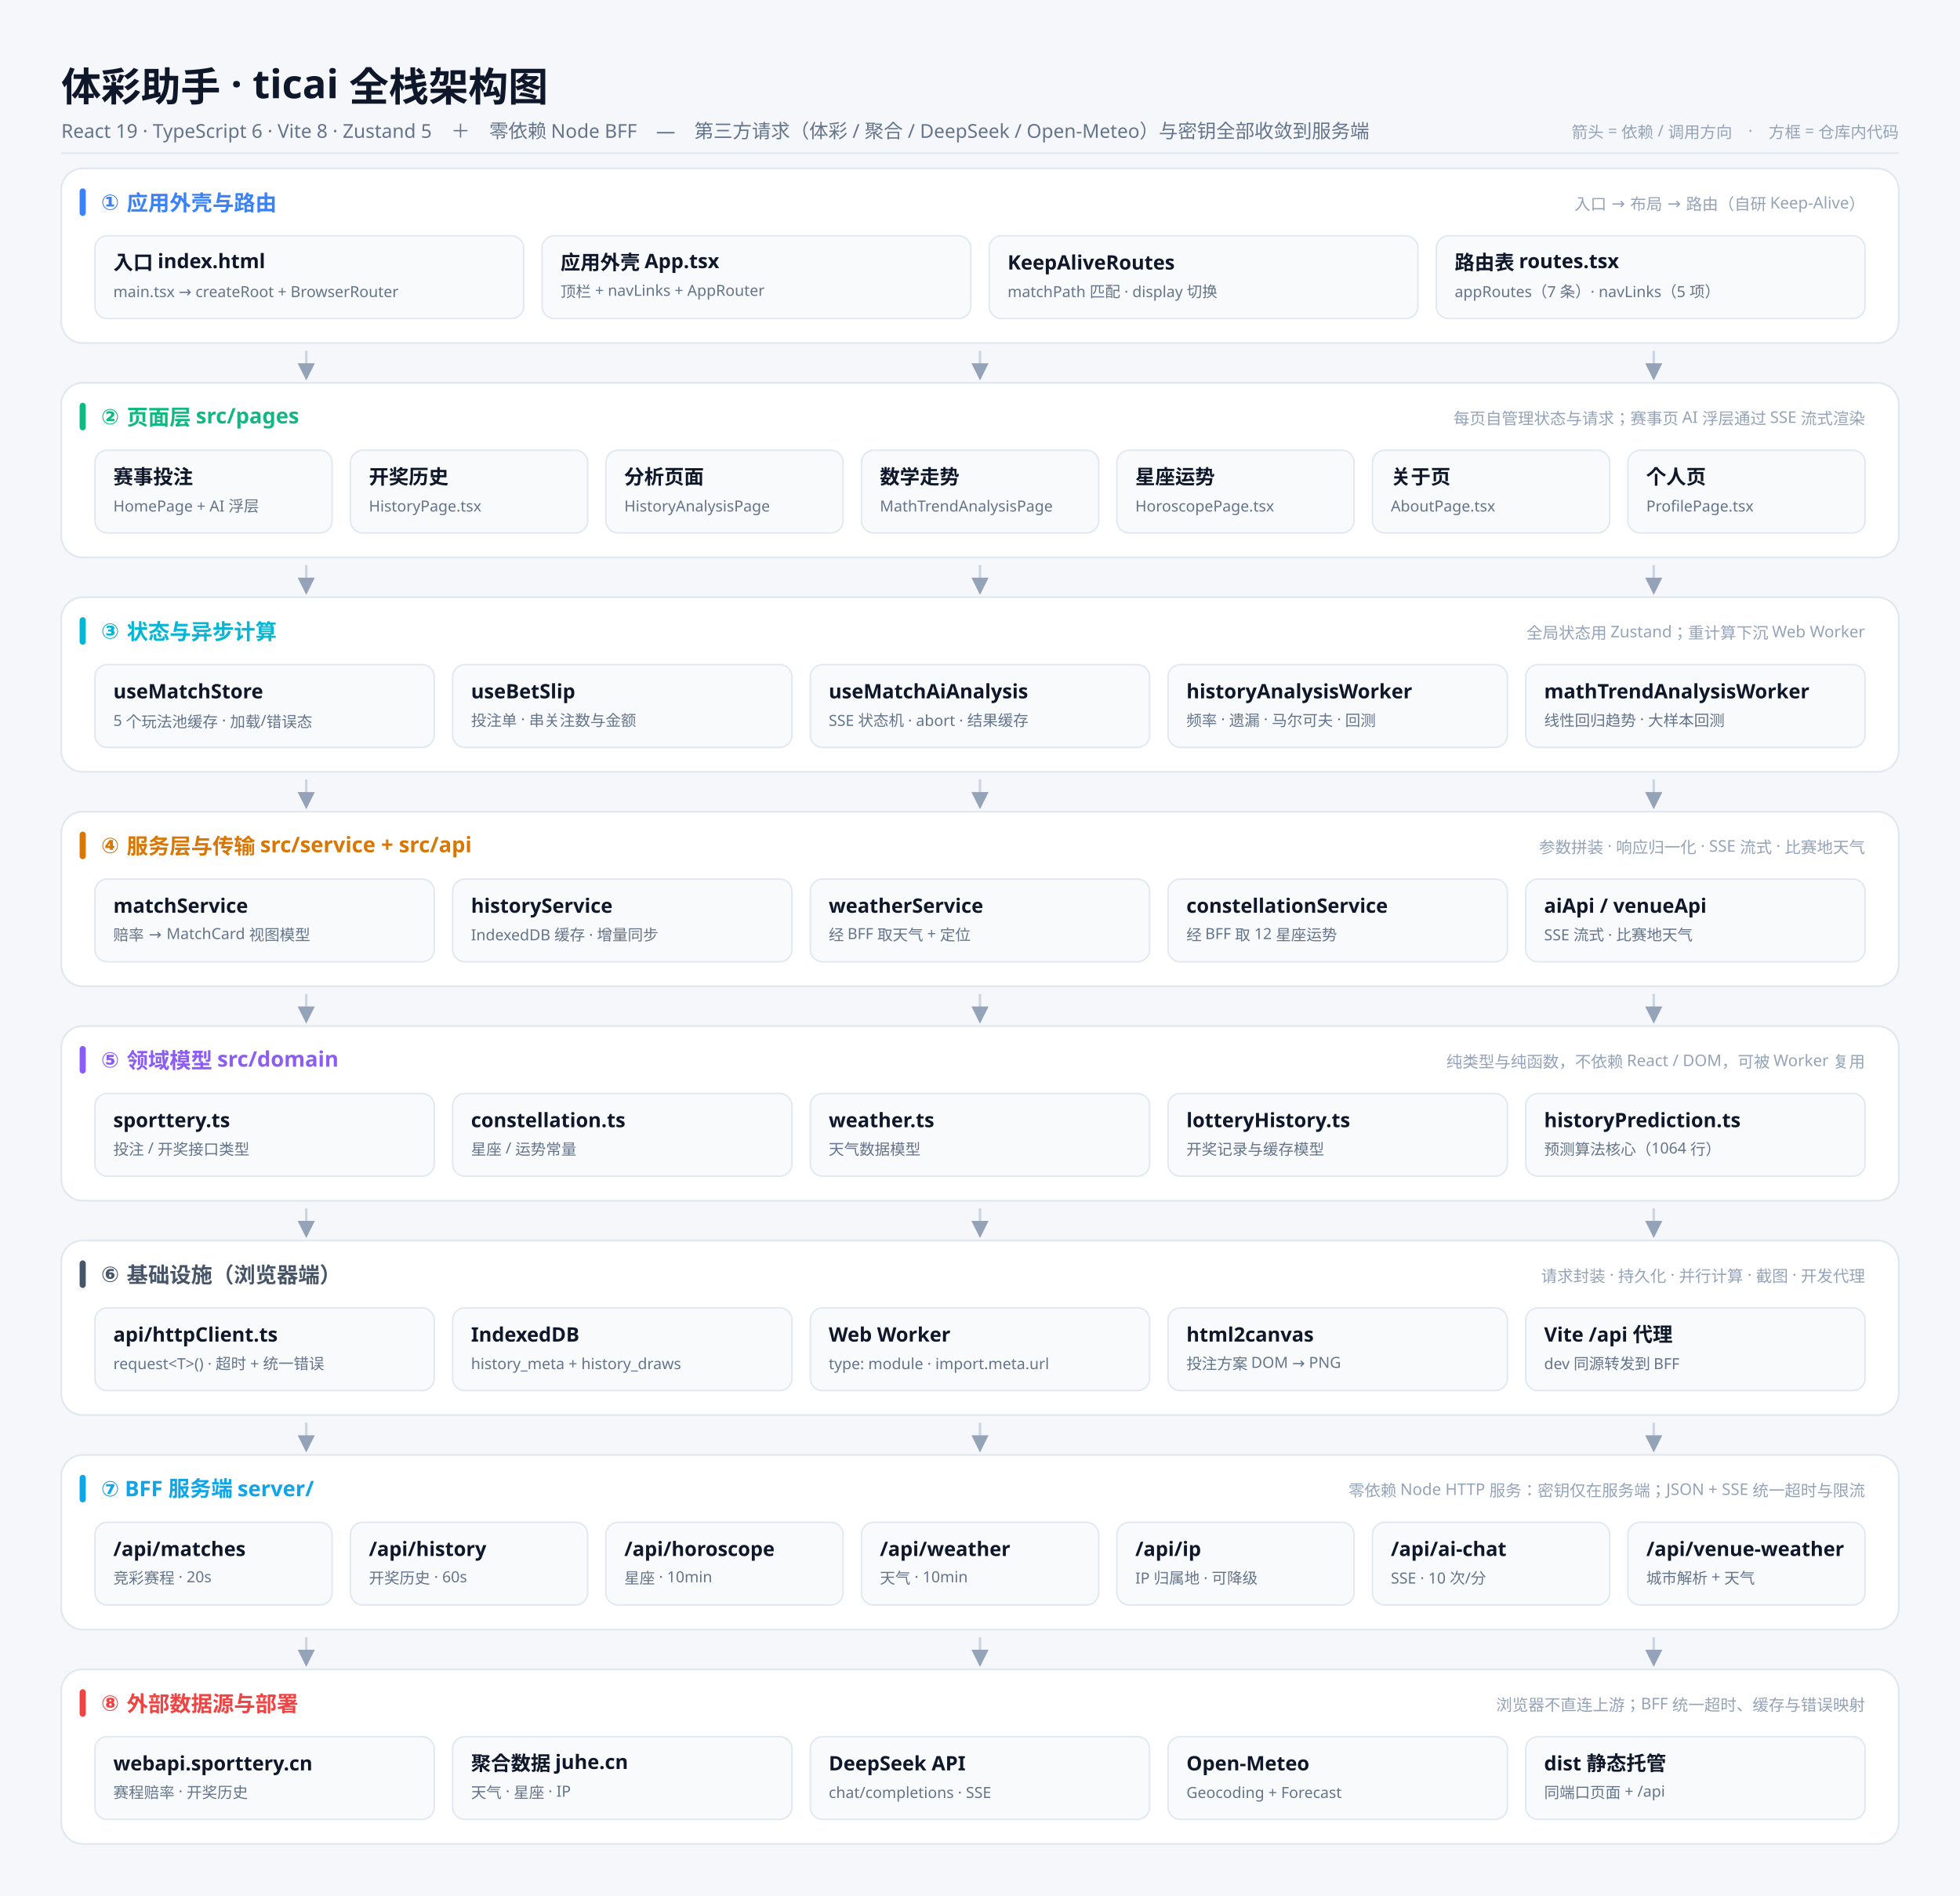
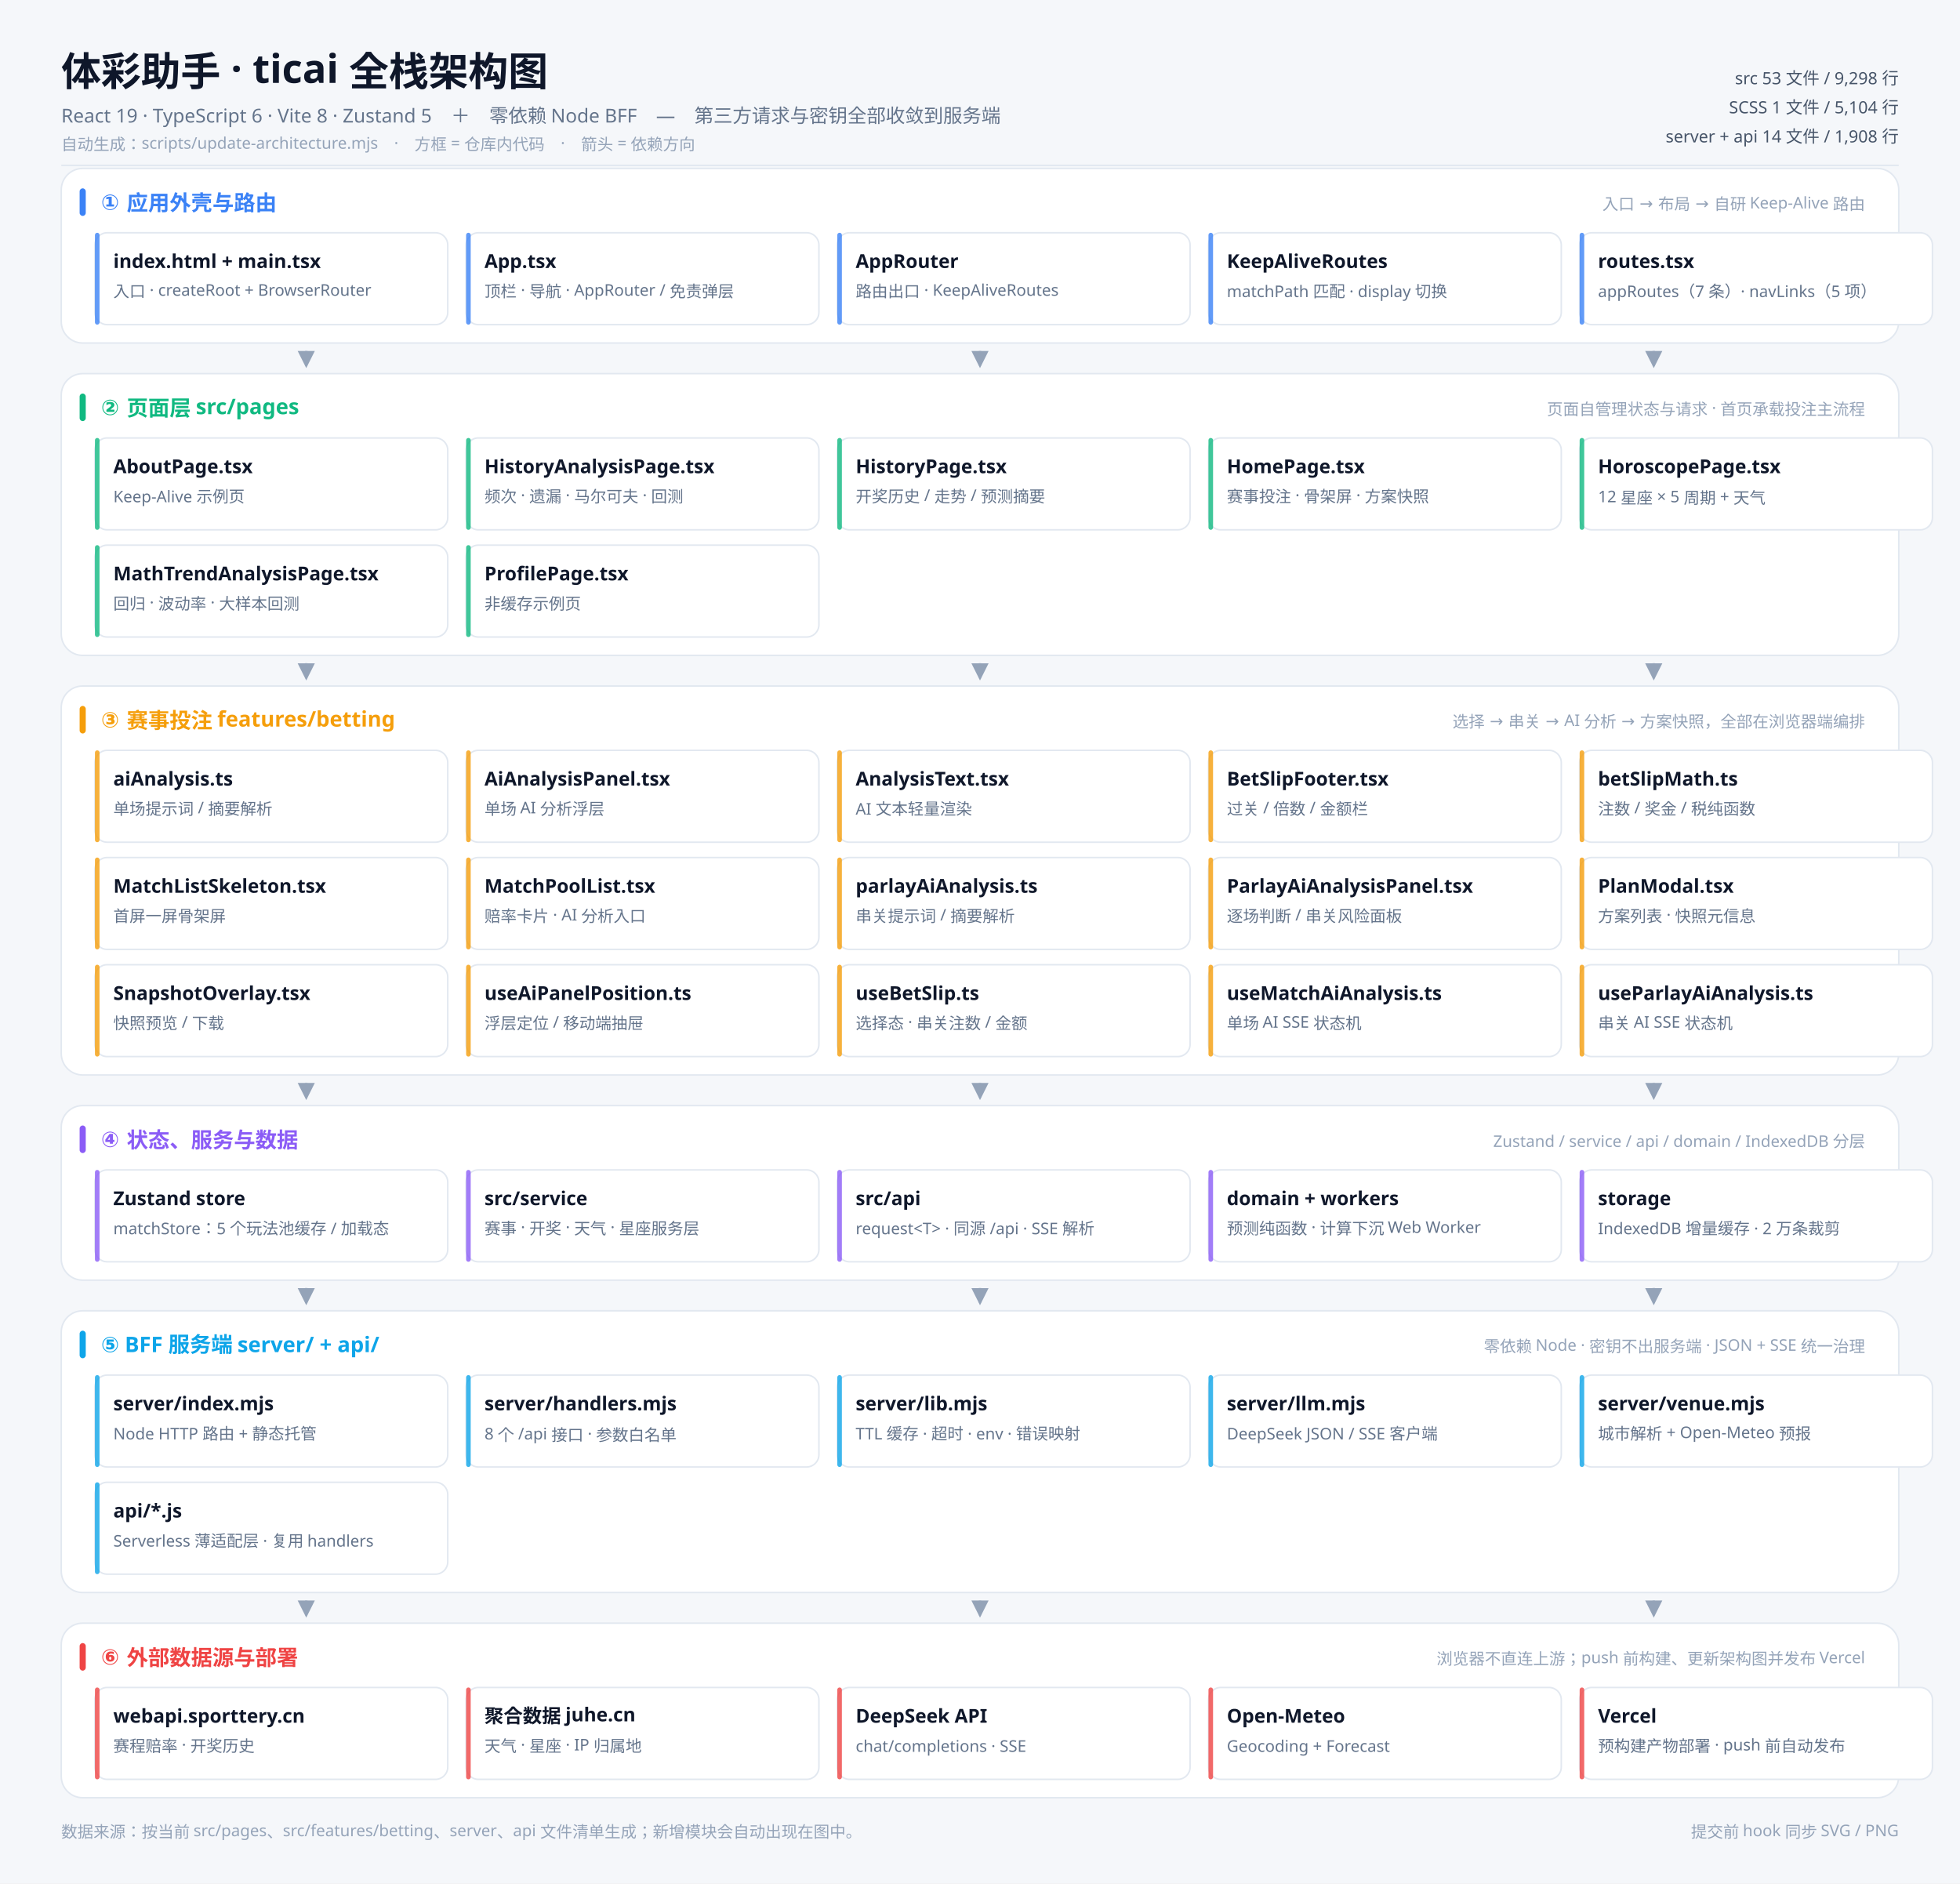
- <svg xmlns="http://www.w3.org/2000/svg" viewBox="0 0 1280 1238" width="1280" height="1238" font-family="'Microsoft YaHei','PingFang SC','Noto Sans SC','Segoe UI',sans-serif">
+ <svg xmlns="http://www.w3.org/2000/svg" viewBox="0 0 1280 1230" width="1280" height="1230" font-family="'Microsoft YaHei','PingFang SC','Noto Sans SC','Segoe UI',sans-serif">
  <defs>
    <marker id="ar" viewBox="0 0 8 8" refX="7" refY="4" markerWidth="7" markerHeight="7" orient="auto-start-reverse">
      <path d="M0 0 L8 4 L0 8 Z" fill="#94a3b8" />
    </marker>
-     <style>
-       .band { fill:#ffffff; stroke:#e2e8f0; stroke-width:1.2; }
-       .box  { fill:#f8fafc; stroke:#e2e8f0; stroke-width:1; }
-       .bt   { font-size:13px; font-weight:600; fill:#0f172a; }
-       .bs   { font-size:10px; fill:#64748b; }
-       .lbl  { font-size:14px; font-weight:700; }
-       .cap  { font-size:10.5px; fill:#94a3b8; }
-       .flow { stroke:#cbd5e1; stroke-width:1.6; }
-     </style>
  </defs>
-   <rect width="1280" height="1238" fill="#f5f7fa" />
-   <text x="40" y="66" font-size="26" font-weight="700" fill="#0f172a">体彩助手 · ticai 全栈架构图</text>
-   <text x="40" y="90" font-size="12.5" fill="#64748b">React 19 · TypeScript 6 · Vite 8 · Zustand 5　＋　零依赖 Node BFF　—　第三方请求（体彩 / 聚合 / DeepSeek / Open-Meteo）与密钥全部收敛到服务端</text>
-   <text x="1240" y="90" font-size="10.5" fill="#94a3b8" text-anchor="end">箭头 = 依赖 / 调用方向　·　方框 = 仓库内代码</text>
-   <line x1="40" y1="100" x2="1240" y2="100" stroke="#e2e8f0" stroke-width="1.2" />
-   <g>
-     <rect class="band" x="40" y="110" width="1200" height="114" rx="14" />
+   <rect width="1280" height="1230" fill="#f5f7fa" />
+   <text x="40" y="56" font-size="26" font-weight="700" fill="#0f172a">体彩助手 · ticai 全栈架构图</text>
+   <text x="40" y="80" font-size="12.5" fill="#64748b">React 19 · TypeScript 6 · Vite 8 · Zustand 5　＋　零依赖 Node BFF　—　第三方请求与密钥全部收敛到服务端</text>
+   <text x="1240" y="55" text-anchor="end" font-size="11" fill="#475569">src 53 文件 / 9,298 行</text>
+   <text x="1240" y="74" text-anchor="end" font-size="11" fill="#475569">SCSS 1 文件 / 5,104 行</text>
+   <text x="1240" y="93" text-anchor="end" font-size="11" fill="#475569">server + api 14 文件 / 1,908 行</text>
+   <text x="40" y="98" font-size="10.5" fill="#94a3b8">自动生成：scripts/update-architecture.mjs　·　方框 = 仓库内代码　·　箭头 = 依赖方向</text>
+   <line x1="40" y1="108" x2="1240" y2="108" stroke="#e2e8f0" />
+   <g>
+     <rect x="40" y="110" width="1200" height="114" rx="14" fill="#ffffff" stroke="#e2e8f0" />
    <rect x="52" y="123" width="4" height="18" rx="2" fill="#3b82f6" />
-     <text class="lbl" x="66" y="137" fill="#3b82f6">① 应用外壳与路由</text>
-     <text class="cap" x="1218" y="137" text-anchor="end">入口 → 布局 → 路由（自研 Keep-Alive）</text>
-     <rect class="box" x="62.0" y="154" width="280.0" height="54" rx="8" />
-     <text class="bt" x="74.0" y="176">入口 index.html</text>
-     <text class="bs" x="74.0" y="194">main.tsx → createRoot + BrowserRouter</text>
-     <rect class="box" x="354.0" y="154" width="280.0" height="54" rx="8" />
-     <text class="bt" x="366.0" y="176">应用外壳 App.tsx</text>
-     <text class="bs" x="366.0" y="194">顶栏 + navLinks + AppRouter</text>
-     <rect class="box" x="646.0" y="154" width="280.0" height="54" rx="8" />
-     <text class="bt" x="658.0" y="176">KeepAliveRoutes</text>
-     <text class="bs" x="658.0" y="194">matchPath 匹配 · display 切换</text>
-     <rect class="box" x="938.0" y="154" width="280.0" height="54" rx="8" />
-     <text class="bt" x="950.0" y="176">路由表 routes.tsx</text>
-     <text class="bs" x="950.0" y="194">appRoutes（7 条）· navLinks（5 项）</text>
-   </g>
-   <line class="flow" x1="200" y1="229" x2="200" y2="247" marker-end="url(#ar)" />
-   <line class="flow" x1="640" y1="229" x2="640" y2="247" marker-end="url(#ar)" />
-   <line class="flow" x1="1080" y1="229" x2="1080" y2="247" marker-end="url(#ar)" />
-   <g>
-     <rect class="band" x="40" y="250" width="1200" height="114" rx="14" />
-     <rect x="52" y="263" width="4" height="18" rx="2" fill="#10b981" />
-     <text class="lbl" x="66" y="277" fill="#10b981">② 页面层 src/pages</text>
-     <text class="cap" x="1218" y="277" text-anchor="end">每页自管理状态与请求；赛事页 AI 浮层通过 SSE 流式渲染</text>
-     <rect class="box" x="62.0" y="294" width="154.9" height="54" rx="8" />
-     <text class="bt" x="74.0" y="316">赛事投注</text>
-     <text class="bs" x="74.0" y="334">HomePage + AI 浮层</text>
-     <rect class="box" x="228.9" y="294" width="154.9" height="54" rx="8" />
-     <text class="bt" x="240.9" y="316">开奖历史</text>
-     <text class="bs" x="240.9" y="334">HistoryPage.tsx</text>
-     <rect class="box" x="395.7" y="294" width="154.9" height="54" rx="8" />
-     <text class="bt" x="407.7" y="316">分析页面</text>
-     <text class="bs" x="407.7" y="334">HistoryAnalysisPage</text>
-     <rect class="box" x="562.6" y="294" width="154.9" height="54" rx="8" />
-     <text class="bt" x="574.6" y="316">数学走势</text>
-     <text class="bs" x="574.6" y="334">MathTrendAnalysisPage</text>
-     <rect class="box" x="729.4" y="294" width="154.9" height="54" rx="8" />
-     <text class="bt" x="741.4" y="316">星座运势</text>
-     <text class="bs" x="741.4" y="334">HoroscopePage.tsx</text>
-     <rect class="box" x="896.3" y="294" width="154.9" height="54" rx="8" />
-     <text class="bt" x="908.3" y="316">关于页</text>
-     <text class="bs" x="908.3" y="334">AboutPage.tsx</text>
-     <rect class="box" x="1063.1" y="294" width="154.9" height="54" rx="8" />
-     <text class="bt" x="1075.1" y="316">个人页</text>
-     <text class="bs" x="1075.1" y="334">ProfilePage.tsx</text>
-   </g>
-   <line class="flow" x1="200" y1="369" x2="200" y2="387" marker-end="url(#ar)" />
-   <line class="flow" x1="640" y1="369" x2="640" y2="387" marker-end="url(#ar)" />
-   <line class="flow" x1="1080" y1="369" x2="1080" y2="387" marker-end="url(#ar)" />
-   <g>
-     <rect class="band" x="40" y="390" width="1200" height="114" rx="14" />
-     <rect x="52" y="403" width="4" height="18" rx="2" fill="#06b6d4" />
-     <text class="lbl" x="66" y="417" fill="#06b6d4">③ 状态与异步计算</text>
-     <text class="cap" x="1218" y="417" text-anchor="end">全局状态用 Zustand；重计算下沉 Web Worker</text>
-     <rect class="box" x="62.0" y="434" width="221.6" height="54" rx="8" />
-     <text class="bt" x="74.0" y="456">useMatchStore</text>
-     <text class="bs" x="74.0" y="474">5 个玩法池缓存 · 加载/错误态</text>
-     <rect class="box" x="295.6" y="434" width="221.6" height="54" rx="8" />
-     <text class="bt" x="307.6" y="456">useBetSlip</text>
-     <text class="bs" x="307.6" y="474">投注单 · 串关注数与金额</text>
-     <rect class="box" x="529.2" y="434" width="221.6" height="54" rx="8" />
-     <text class="bt" x="541.2" y="456">useMatchAiAnalysis</text>
-     <text class="bs" x="541.2" y="474">SSE 状态机 · abort · 结果缓存</text>
-     <rect class="box" x="762.8" y="434" width="221.6" height="54" rx="8" />
-     <text class="bt" x="774.8" y="456">historyAnalysisWorker</text>
-     <text class="bs" x="774.8" y="474">频率 · 遗漏 · 马尔可夫 · 回测</text>
-     <rect class="box" x="996.4" y="434" width="221.6" height="54" rx="8" />
-     <text class="bt" x="1008.4" y="456">mathTrendAnalysisWorker</text>
-     <text class="bs" x="1008.4" y="474">线性回归趋势 · 大样本回测</text>
-   </g>
-   <line class="flow" x1="200" y1="509" x2="200" y2="527" marker-end="url(#ar)" />
-   <line class="flow" x1="640" y1="509" x2="640" y2="527" marker-end="url(#ar)" />
-   <line class="flow" x1="1080" y1="509" x2="1080" y2="527" marker-end="url(#ar)" />
-   <g>
-     <rect class="band" x="40" y="530" width="1200" height="114" rx="14" />
-     <rect x="52" y="543" width="4" height="18" rx="2" fill="#d97706" />
-     <text class="lbl" x="66" y="557" fill="#d97706">④ 服务层与传输 src/service + src/api</text>
-     <text class="cap" x="1218" y="557" text-anchor="end">参数拼装 · 响应归一化 · SSE 流式 · 比赛地天气</text>
-     <rect class="box" x="62.0" y="574" width="221.6" height="54" rx="8" />
-     <text class="bt" x="74.0" y="596">matchService</text>
-     <text class="bs" x="74.0" y="614">赔率 → MatchCard 视图模型</text>
-     <rect class="box" x="295.6" y="574" width="221.6" height="54" rx="8" />
-     <text class="bt" x="307.6" y="596">historyService</text>
-     <text class="bs" x="307.6" y="614">IndexedDB 缓存 · 增量同步</text>
-     <rect class="box" x="529.2" y="574" width="221.6" height="54" rx="8" />
-     <text class="bt" x="541.2" y="596">weatherService</text>
-     <text class="bs" x="541.2" y="614">经 BFF 取天气 + 定位</text>
-     <rect class="box" x="762.8" y="574" width="221.6" height="54" rx="8" />
-     <text class="bt" x="774.8" y="596">constellationService</text>
-     <text class="bs" x="774.8" y="614">经 BFF 取 12 星座运势</text>
-     <rect class="box" x="996.4" y="574" width="221.6" height="54" rx="8" />
-     <text class="bt" x="1008.4" y="596">aiApi / venueApi</text>
-     <text class="bs" x="1008.4" y="614">SSE 流式 · 比赛地天气</text>
-   </g>
-   <line class="flow" x1="200" y1="649" x2="200" y2="667" marker-end="url(#ar)" />
-   <line class="flow" x1="640" y1="649" x2="640" y2="667" marker-end="url(#ar)" />
-   <line class="flow" x1="1080" y1="649" x2="1080" y2="667" marker-end="url(#ar)" />
-   <g>
-     <rect class="band" x="40" y="670" width="1200" height="114" rx="14" />
-     <rect x="52" y="683" width="4" height="18" rx="2" fill="#8b5cf6" />
-     <text class="lbl" x="66" y="697" fill="#8b5cf6">⑤ 领域模型 src/domain</text>
-     <text class="cap" x="1218" y="697" text-anchor="end">纯类型与纯函数，不依赖 React / DOM，可被 Worker 复用</text>
-     <rect class="box" x="62.0" y="714" width="221.6" height="54" rx="8" />
-     <text class="bt" x="74.0" y="736">sporttery.ts</text>
-     <text class="bs" x="74.0" y="754">投注 / 开奖接口类型</text>
-     <rect class="box" x="295.6" y="714" width="221.6" height="54" rx="8" />
-     <text class="bt" x="307.6" y="736">constellation.ts</text>
-     <text class="bs" x="307.6" y="754">星座 / 运势常量</text>
-     <rect class="box" x="529.2" y="714" width="221.6" height="54" rx="8" />
-     <text class="bt" x="541.2" y="736">weather.ts</text>
-     <text class="bs" x="541.2" y="754">天气数据模型</text>
-     <rect class="box" x="762.8" y="714" width="221.6" height="54" rx="8" />
-     <text class="bt" x="774.8" y="736">lotteryHistory.ts</text>
-     <text class="bs" x="774.8" y="754">开奖记录与缓存模型</text>
-     <rect class="box" x="996.4" y="714" width="221.6" height="54" rx="8" />
-     <text class="bt" x="1008.4" y="736">historyPrediction.ts</text>
-     <text class="bs" x="1008.4" y="754">预测算法核心（1064 行）</text>
-   </g>
-   <line class="flow" x1="200" y1="789" x2="200" y2="807" marker-end="url(#ar)" />
-   <line class="flow" x1="640" y1="789" x2="640" y2="807" marker-end="url(#ar)" />
-   <line class="flow" x1="1080" y1="789" x2="1080" y2="807" marker-end="url(#ar)" />
-   <g>
-     <rect class="band" x="40" y="810" width="1200" height="114" rx="14" />
-     <rect x="52" y="823" width="4" height="18" rx="2" fill="#475569" />
-     <text class="lbl" x="66" y="837" fill="#475569">⑥ 基础设施（浏览器端）</text>
-     <text class="cap" x="1218" y="837" text-anchor="end">请求封装 · 持久化 · 并行计算 · 截图 · 开发代理</text>
-     <rect class="box" x="62.0" y="854" width="221.6" height="54" rx="8" />
-     <text class="bt" x="74.0" y="876">api/httpClient.ts</text>
-     <text class="bs" x="74.0" y="894">request&lt;T&gt;() · 超时 + 统一错误</text>
-     <rect class="box" x="295.6" y="854" width="221.6" height="54" rx="8" />
-     <text class="bt" x="307.6" y="876">IndexedDB</text>
-     <text class="bs" x="307.6" y="894">history_meta + history_draws</text>
-     <rect class="box" x="529.2" y="854" width="221.6" height="54" rx="8" />
-     <text class="bt" x="541.2" y="876">Web Worker</text>
-     <text class="bs" x="541.2" y="894">type: module · import.meta.url</text>
-     <rect class="box" x="762.8" y="854" width="221.6" height="54" rx="8" />
-     <text class="bt" x="774.8" y="876">html2canvas</text>
-     <text class="bs" x="774.8" y="894">投注方案 DOM → PNG</text>
-     <rect class="box" x="996.4" y="854" width="221.6" height="54" rx="8" />
-     <text class="bt" x="1008.4" y="876">Vite /api 代理</text>
-     <text class="bs" x="1008.4" y="894">dev 同源转发到 BFF</text>
-   </g>
-   <line class="flow" x1="200" y1="929" x2="200" y2="947" marker-end="url(#ar)" />
-   <line class="flow" x1="640" y1="929" x2="640" y2="947" marker-end="url(#ar)" />
-   <line class="flow" x1="1080" y1="929" x2="1080" y2="947" marker-end="url(#ar)" />
-   <g>
-     <rect class="band" x="40" y="950" width="1200" height="114" rx="14" />
-     <rect x="52" y="963" width="4" height="18" rx="2" fill="#0ea5e9" />
-     <text class="lbl" x="66" y="977" fill="#0ea5e9">⑦ BFF 服务端 server/</text>
-     <text class="cap" x="1218" y="977" text-anchor="end">零依赖 Node HTTP 服务：密钥仅在服务端；JSON + SSE 统一超时与限流</text>
-     <rect class="box" x="62.0" y="994" width="154.9" height="54" rx="8" />
-     <text class="bt" x="74.0" y="1016">/api/matches</text>
-     <text class="bs" x="74.0" y="1034">竞彩赛程 · 20s</text>
-     <rect class="box" x="228.9" y="994" width="154.9" height="54" rx="8" />
-     <text class="bt" x="240.9" y="1016">/api/history</text>
-     <text class="bs" x="240.9" y="1034">开奖历史 · 60s</text>
-     <rect class="box" x="395.7" y="994" width="154.9" height="54" rx="8" />
-     <text class="bt" x="407.7" y="1016">/api/horoscope</text>
-     <text class="bs" x="407.7" y="1034">星座 · 10min</text>
-     <rect class="box" x="562.6" y="994" width="154.9" height="54" rx="8" />
-     <text class="bt" x="574.6" y="1016">/api/weather</text>
-     <text class="bs" x="574.6" y="1034">天气 · 10min</text>
-     <rect class="box" x="729.4" y="994" width="154.9" height="54" rx="8" />
-     <text class="bt" x="741.4" y="1016">/api/ip</text>
-     <text class="bs" x="741.4" y="1034">IP 归属地 · 可降级</text>
-     <rect class="box" x="896.3" y="994" width="154.9" height="54" rx="8" />
-     <text class="bt" x="908.3" y="1016">/api/ai-chat</text>
-     <text class="bs" x="908.3" y="1034">SSE · 10 次/分</text>
-     <rect class="box" x="1063.1" y="994" width="154.9" height="54" rx="8" />
-     <text class="bt" x="1075.1" y="1016">/api/venue-weather</text>
-     <text class="bs" x="1075.1" y="1034">城市解析 + 天气</text>
-   </g>
-   <line class="flow" x1="200" y1="1069" x2="200" y2="1087" marker-end="url(#ar)" />
-   <line class="flow" x1="640" y1="1069" x2="640" y2="1087" marker-end="url(#ar)" />
-   <line class="flow" x1="1080" y1="1069" x2="1080" y2="1087" marker-end="url(#ar)" />
-   <g>
-     <rect class="band" x="40" y="1090" width="1200" height="114" rx="14" />
-     <rect x="52" y="1103" width="4" height="18" rx="2" fill="#ef4444" />
-     <text class="lbl" x="66" y="1117" fill="#ef4444">⑧ 外部数据源与部署</text>
-     <text class="cap" x="1218" y="1117" text-anchor="end">浏览器不直连上游；BFF 统一超时、缓存与错误映射</text>
-     <rect class="box" x="62.0" y="1134" width="221.6" height="54" rx="8" />
-     <text class="bt" x="74.0" y="1156">webapi.sporttery.cn</text>
-     <text class="bs" x="74.0" y="1174">赛程赔率 · 开奖历史</text>
-     <rect class="box" x="295.6" y="1134" width="221.6" height="54" rx="8" />
-     <text class="bt" x="307.6" y="1156">聚合数据 juhe.cn</text>
-     <text class="bs" x="307.6" y="1174">天气 · 星座 · IP</text>
-     <rect class="box" x="529.2" y="1134" width="221.6" height="54" rx="8" />
-     <text class="bt" x="541.2" y="1156">DeepSeek API</text>
-     <text class="bs" x="541.2" y="1174">chat/completions · SSE</text>
-     <rect class="box" x="762.8" y="1134" width="221.6" height="54" rx="8" />
-     <text class="bt" x="774.8" y="1156">Open-Meteo</text>
-     <text class="bs" x="774.8" y="1174">Geocoding + Forecast</text>
-     <rect class="box" x="996.4" y="1134" width="221.6" height="54" rx="8" />
-     <text class="bt" x="1008.4" y="1156">dist 静态托管</text>
-     <text class="bs" x="1008.4" y="1174">同端口页面 + /api</text>
-   </g>
+     <text x="66" y="137" font-size="14" font-weight="700" fill="#3b82f6">① 应用外壳与路由</text>
+     <text x="1218" y="137" text-anchor="end" font-size="10.5" fill="#94a3b8">入口 → 布局 → 自研 Keep-Alive 路由</text>
+     <g>
+       <rect x="62" y="152" width="230.4" height="60" rx="8" fill="#ffffff" stroke="#e2e8f0" />
+       <rect x="62" y="152" width="3" height="60" rx="1.5" fill="#3b82f6" opacity="0.8" />
+       <text x="74.0" y="175" font-size="12.5" font-weight="600" fill="#0f172a">index.html + main.tsx</text>
+       <text x="74.0" y="194" font-size="10.5" fill="#64748b">入口 · createRoot + BrowserRouter</text>
+     </g>
+     <g>
+       <rect x="304.4" y="152" width="230.4" height="60" rx="8" fill="#ffffff" stroke="#e2e8f0" />
+       <rect x="304.4" y="152" width="3" height="60" rx="1.5" fill="#3b82f6" opacity="0.8" />
+       <text x="316.4" y="175" font-size="12.5" font-weight="600" fill="#0f172a">App.tsx</text>
+       <text x="316.4" y="194" font-size="10.5" fill="#64748b">顶栏 · 导航 · AppRouter / 免责弹层</text>
+     </g>
+     <g>
+       <rect x="546.8" y="152" width="230.4" height="60" rx="8" fill="#ffffff" stroke="#e2e8f0" />
+       <rect x="546.8" y="152" width="3" height="60" rx="1.5" fill="#3b82f6" opacity="0.8" />
+       <text x="558.8" y="175" font-size="12.5" font-weight="600" fill="#0f172a">AppRouter</text>
+       <text x="558.8" y="194" font-size="10.5" fill="#64748b">路由出口 · KeepAliveRoutes</text>
+     </g>
+     <g>
+       <rect x="789.2" y="152" width="230.4" height="60" rx="8" fill="#ffffff" stroke="#e2e8f0" />
+       <rect x="789.2" y="152" width="3" height="60" rx="1.5" fill="#3b82f6" opacity="0.8" />
+       <text x="801.2" y="175" font-size="12.5" font-weight="600" fill="#0f172a">KeepAliveRoutes</text>
+       <text x="801.2" y="194" font-size="10.5" fill="#64748b">matchPath 匹配 · display 切换</text>
+     </g>
+     <g>
+       <rect x="1031.6" y="152" width="230.4" height="60" rx="8" fill="#ffffff" stroke="#e2e8f0" />
+       <rect x="1031.6" y="152" width="3" height="60" rx="1.5" fill="#3b82f6" opacity="0.8" />
+       <text x="1043.6" y="175" font-size="12.5" font-weight="600" fill="#0f172a">routes.tsx</text>
+       <text x="1043.6" y="194" font-size="10.5" fill="#64748b">appRoutes（7 条）· navLinks（5 项）</text>
+     </g>
+   </g>
+   <line x1="200" y1="229" x2="200" y2="239" stroke="#cbd5e1" stroke-width="1.6" marker-end="url(#ar)" />
+   <line x1="640" y1="229" x2="640" y2="239" stroke="#cbd5e1" stroke-width="1.6" marker-end="url(#ar)" />
+   <line x1="1080" y1="229" x2="1080" y2="239" stroke="#cbd5e1" stroke-width="1.6" marker-end="url(#ar)" />
+   <g>
+     <rect x="40" y="244" width="1200" height="184" rx="14" fill="#ffffff" stroke="#e2e8f0" />
+     <rect x="52" y="257" width="4" height="18" rx="2" fill="#10b981" />
+     <text x="66" y="271" font-size="14" font-weight="700" fill="#10b981">② 页面层 src/pages</text>
+     <text x="1218" y="271" text-anchor="end" font-size="10.5" fill="#94a3b8">页面自管理状态与请求 · 首页承载投注主流程</text>
+     <g>
+       <rect x="62" y="286" width="230.4" height="60" rx="8" fill="#ffffff" stroke="#e2e8f0" />
+       <rect x="62" y="286" width="3" height="60" rx="1.5" fill="#10b981" opacity="0.8" />
+       <text x="74.0" y="309" font-size="12.5" font-weight="600" fill="#0f172a">AboutPage.tsx</text>
+       <text x="74.0" y="328" font-size="10.5" fill="#64748b">Keep-Alive 示例页</text>
+     </g>
+     <g>
+       <rect x="304.4" y="286" width="230.4" height="60" rx="8" fill="#ffffff" stroke="#e2e8f0" />
+       <rect x="304.4" y="286" width="3" height="60" rx="1.5" fill="#10b981" opacity="0.8" />
+       <text x="316.4" y="309" font-size="12.5" font-weight="600" fill="#0f172a">HistoryAnalysisPage.tsx</text>
+       <text x="316.4" y="328" font-size="10.5" fill="#64748b">频次 · 遗漏 · 马尔可夫 · 回测</text>
+     </g>
+     <g>
+       <rect x="546.8" y="286" width="230.4" height="60" rx="8" fill="#ffffff" stroke="#e2e8f0" />
+       <rect x="546.8" y="286" width="3" height="60" rx="1.5" fill="#10b981" opacity="0.8" />
+       <text x="558.8" y="309" font-size="12.5" font-weight="600" fill="#0f172a">HistoryPage.tsx</text>
+       <text x="558.8" y="328" font-size="10.5" fill="#64748b">开奖历史 / 走势 / 预测摘要</text>
+     </g>
+     <g>
+       <rect x="789.2" y="286" width="230.4" height="60" rx="8" fill="#ffffff" stroke="#e2e8f0" />
+       <rect x="789.2" y="286" width="3" height="60" rx="1.5" fill="#10b981" opacity="0.8" />
+       <text x="801.2" y="309" font-size="12.5" font-weight="600" fill="#0f172a">HomePage.tsx</text>
+       <text x="801.2" y="328" font-size="10.5" fill="#64748b">赛事投注 · 骨架屏 · 方案快照</text>
+     </g>
+     <g>
+       <rect x="1031.6" y="286" width="230.4" height="60" rx="8" fill="#ffffff" stroke="#e2e8f0" />
+       <rect x="1031.6" y="286" width="3" height="60" rx="1.5" fill="#10b981" opacity="0.8" />
+       <text x="1043.6" y="309" font-size="12.5" font-weight="600" fill="#0f172a">HoroscopePage.tsx</text>
+       <text x="1043.6" y="328" font-size="10.5" fill="#64748b">12 星座 × 5 周期 + 天气</text>
+     </g>
+     <g>
+       <rect x="62" y="356" width="230.4" height="60" rx="8" fill="#ffffff" stroke="#e2e8f0" />
+       <rect x="62" y="356" width="3" height="60" rx="1.5" fill="#10b981" opacity="0.8" />
+       <text x="74.0" y="379" font-size="12.5" font-weight="600" fill="#0f172a">MathTrendAnalysisPage.tsx</text>
+       <text x="74.0" y="398" font-size="10.5" fill="#64748b">回归 · 波动率 · 大样本回测</text>
+     </g>
+     <g>
+       <rect x="304.4" y="356" width="230.4" height="60" rx="8" fill="#ffffff" stroke="#e2e8f0" />
+       <rect x="304.4" y="356" width="3" height="60" rx="1.5" fill="#10b981" opacity="0.8" />
+       <text x="316.4" y="379" font-size="12.5" font-weight="600" fill="#0f172a">ProfilePage.tsx</text>
+       <text x="316.4" y="398" font-size="10.5" fill="#64748b">非缓存示例页</text>
+     </g>
+   </g>
+   <line x1="200" y1="433" x2="200" y2="443" stroke="#cbd5e1" stroke-width="1.6" marker-end="url(#ar)" />
+   <line x1="640" y1="433" x2="640" y2="443" stroke="#cbd5e1" stroke-width="1.6" marker-end="url(#ar)" />
+   <line x1="1080" y1="433" x2="1080" y2="443" stroke="#cbd5e1" stroke-width="1.6" marker-end="url(#ar)" />
+   <g>
+     <rect x="40" y="448" width="1200" height="254" rx="14" fill="#ffffff" stroke="#e2e8f0" />
+     <rect x="52" y="461" width="4" height="18" rx="2" fill="#f59e0b" />
+     <text x="66" y="475" font-size="14" font-weight="700" fill="#f59e0b">③ 赛事投注 features/betting</text>
+     <text x="1218" y="475" text-anchor="end" font-size="10.5" fill="#94a3b8">选择 → 串关 → AI 分析 → 方案快照，全部在浏览器端编排</text>
+     <g>
+       <rect x="62" y="490" width="230.4" height="60" rx="8" fill="#ffffff" stroke="#e2e8f0" />
+       <rect x="62" y="490" width="3" height="60" rx="1.5" fill="#f59e0b" opacity="0.8" />
+       <text x="74.0" y="513" font-size="12.5" font-weight="600" fill="#0f172a">aiAnalysis.ts</text>
+       <text x="74.0" y="532" font-size="10.5" fill="#64748b">单场提示词 / 摘要解析</text>
+     </g>
+     <g>
+       <rect x="304.4" y="490" width="230.4" height="60" rx="8" fill="#ffffff" stroke="#e2e8f0" />
+       <rect x="304.4" y="490" width="3" height="60" rx="1.5" fill="#f59e0b" opacity="0.8" />
+       <text x="316.4" y="513" font-size="12.5" font-weight="600" fill="#0f172a">AiAnalysisPanel.tsx</text>
+       <text x="316.4" y="532" font-size="10.5" fill="#64748b">单场 AI 分析浮层</text>
+     </g>
+     <g>
+       <rect x="546.8" y="490" width="230.4" height="60" rx="8" fill="#ffffff" stroke="#e2e8f0" />
+       <rect x="546.8" y="490" width="3" height="60" rx="1.5" fill="#f59e0b" opacity="0.8" />
+       <text x="558.8" y="513" font-size="12.5" font-weight="600" fill="#0f172a">AnalysisText.tsx</text>
+       <text x="558.8" y="532" font-size="10.5" fill="#64748b">AI 文本轻量渲染</text>
+     </g>
+     <g>
+       <rect x="789.2" y="490" width="230.4" height="60" rx="8" fill="#ffffff" stroke="#e2e8f0" />
+       <rect x="789.2" y="490" width="3" height="60" rx="1.5" fill="#f59e0b" opacity="0.8" />
+       <text x="801.2" y="513" font-size="12.5" font-weight="600" fill="#0f172a">BetSlipFooter.tsx</text>
+       <text x="801.2" y="532" font-size="10.5" fill="#64748b">过关 / 倍数 / 金额栏</text>
+     </g>
+     <g>
+       <rect x="1031.6" y="490" width="230.4" height="60" rx="8" fill="#ffffff" stroke="#e2e8f0" />
+       <rect x="1031.6" y="490" width="3" height="60" rx="1.5" fill="#f59e0b" opacity="0.8" />
+       <text x="1043.6" y="513" font-size="12.5" font-weight="600" fill="#0f172a">betSlipMath.ts</text>
+       <text x="1043.6" y="532" font-size="10.5" fill="#64748b">注数 / 奖金 / 税纯函数</text>
+     </g>
+     <g>
+       <rect x="62" y="560" width="230.4" height="60" rx="8" fill="#ffffff" stroke="#e2e8f0" />
+       <rect x="62" y="560" width="3" height="60" rx="1.5" fill="#f59e0b" opacity="0.8" />
+       <text x="74.0" y="583" font-size="12.5" font-weight="600" fill="#0f172a">MatchListSkeleton.tsx</text>
+       <text x="74.0" y="602" font-size="10.5" fill="#64748b">首屏一屏骨架屏</text>
+     </g>
+     <g>
+       <rect x="304.4" y="560" width="230.4" height="60" rx="8" fill="#ffffff" stroke="#e2e8f0" />
+       <rect x="304.4" y="560" width="3" height="60" rx="1.5" fill="#f59e0b" opacity="0.8" />
+       <text x="316.4" y="583" font-size="12.5" font-weight="600" fill="#0f172a">MatchPoolList.tsx</text>
+       <text x="316.4" y="602" font-size="10.5" fill="#64748b">赔率卡片 · AI 分析入口</text>
+     </g>
+     <g>
+       <rect x="546.8" y="560" width="230.4" height="60" rx="8" fill="#ffffff" stroke="#e2e8f0" />
+       <rect x="546.8" y="560" width="3" height="60" rx="1.5" fill="#f59e0b" opacity="0.8" />
+       <text x="558.8" y="583" font-size="12.5" font-weight="600" fill="#0f172a">parlayAiAnalysis.ts</text>
+       <text x="558.8" y="602" font-size="10.5" fill="#64748b">串关提示词 / 摘要解析</text>
+     </g>
+     <g>
+       <rect x="789.2" y="560" width="230.4" height="60" rx="8" fill="#ffffff" stroke="#e2e8f0" />
+       <rect x="789.2" y="560" width="3" height="60" rx="1.5" fill="#f59e0b" opacity="0.8" />
+       <text x="801.2" y="583" font-size="12.5" font-weight="600" fill="#0f172a">ParlayAiAnalysisPanel.tsx</text>
+       <text x="801.2" y="602" font-size="10.5" fill="#64748b">逐场判断 / 串关风险面板</text>
+     </g>
+     <g>
+       <rect x="1031.6" y="560" width="230.4" height="60" rx="8" fill="#ffffff" stroke="#e2e8f0" />
+       <rect x="1031.6" y="560" width="3" height="60" rx="1.5" fill="#f59e0b" opacity="0.8" />
+       <text x="1043.6" y="583" font-size="12.5" font-weight="600" fill="#0f172a">PlanModal.tsx</text>
+       <text x="1043.6" y="602" font-size="10.5" fill="#64748b">方案列表 · 快照元信息</text>
+     </g>
+     <g>
+       <rect x="62" y="630" width="230.4" height="60" rx="8" fill="#ffffff" stroke="#e2e8f0" />
+       <rect x="62" y="630" width="3" height="60" rx="1.5" fill="#f59e0b" opacity="0.8" />
+       <text x="74.0" y="653" font-size="12.5" font-weight="600" fill="#0f172a">SnapshotOverlay.tsx</text>
+       <text x="74.0" y="672" font-size="10.5" fill="#64748b">快照预览 / 下载</text>
+     </g>
+     <g>
+       <rect x="304.4" y="630" width="230.4" height="60" rx="8" fill="#ffffff" stroke="#e2e8f0" />
+       <rect x="304.4" y="630" width="3" height="60" rx="1.5" fill="#f59e0b" opacity="0.8" />
+       <text x="316.4" y="653" font-size="12.5" font-weight="600" fill="#0f172a">useAiPanelPosition.ts</text>
+       <text x="316.4" y="672" font-size="10.5" fill="#64748b">浮层定位 / 移动端抽屉</text>
+     </g>
+     <g>
+       <rect x="546.8" y="630" width="230.4" height="60" rx="8" fill="#ffffff" stroke="#e2e8f0" />
+       <rect x="546.8" y="630" width="3" height="60" rx="1.5" fill="#f59e0b" opacity="0.8" />
+       <text x="558.8" y="653" font-size="12.5" font-weight="600" fill="#0f172a">useBetSlip.ts</text>
+       <text x="558.8" y="672" font-size="10.5" fill="#64748b">选择态 · 串关注数 / 金额</text>
+     </g>
+     <g>
+       <rect x="789.2" y="630" width="230.4" height="60" rx="8" fill="#ffffff" stroke="#e2e8f0" />
+       <rect x="789.2" y="630" width="3" height="60" rx="1.5" fill="#f59e0b" opacity="0.8" />
+       <text x="801.2" y="653" font-size="12.5" font-weight="600" fill="#0f172a">useMatchAiAnalysis.ts</text>
+       <text x="801.2" y="672" font-size="10.5" fill="#64748b">单场 AI SSE 状态机</text>
+     </g>
+     <g>
+       <rect x="1031.6" y="630" width="230.4" height="60" rx="8" fill="#ffffff" stroke="#e2e8f0" />
+       <rect x="1031.6" y="630" width="3" height="60" rx="1.5" fill="#f59e0b" opacity="0.8" />
+       <text x="1043.6" y="653" font-size="12.5" font-weight="600" fill="#0f172a">useParlayAiAnalysis.ts</text>
+       <text x="1043.6" y="672" font-size="10.5" fill="#64748b">串关 AI SSE 状态机</text>
+     </g>
+   </g>
+   <line x1="200" y1="707" x2="200" y2="717" stroke="#cbd5e1" stroke-width="1.6" marker-end="url(#ar)" />
+   <line x1="640" y1="707" x2="640" y2="717" stroke="#cbd5e1" stroke-width="1.6" marker-end="url(#ar)" />
+   <line x1="1080" y1="707" x2="1080" y2="717" stroke="#cbd5e1" stroke-width="1.6" marker-end="url(#ar)" />
+   <g>
+     <rect x="40" y="722" width="1200" height="114" rx="14" fill="#ffffff" stroke="#e2e8f0" />
+     <rect x="52" y="735" width="4" height="18" rx="2" fill="#8b5cf6" />
+     <text x="66" y="749" font-size="14" font-weight="700" fill="#8b5cf6">④ 状态、服务与数据</text>
+     <text x="1218" y="749" text-anchor="end" font-size="10.5" fill="#94a3b8">Zustand / service / api / domain / IndexedDB 分层</text>
+     <g>
+       <rect x="62" y="764" width="230.4" height="60" rx="8" fill="#ffffff" stroke="#e2e8f0" />
+       <rect x="62" y="764" width="3" height="60" rx="1.5" fill="#8b5cf6" opacity="0.8" />
+       <text x="74.0" y="787" font-size="12.5" font-weight="600" fill="#0f172a">Zustand store</text>
+       <text x="74.0" y="806" font-size="10.5" fill="#64748b">matchStore：5 个玩法池缓存 / 加载态</text>
+     </g>
+     <g>
+       <rect x="304.4" y="764" width="230.4" height="60" rx="8" fill="#ffffff" stroke="#e2e8f0" />
+       <rect x="304.4" y="764" width="3" height="60" rx="1.5" fill="#8b5cf6" opacity="0.8" />
+       <text x="316.4" y="787" font-size="12.5" font-weight="600" fill="#0f172a">src/service</text>
+       <text x="316.4" y="806" font-size="10.5" fill="#64748b">赛事 · 开奖 · 天气 · 星座服务层</text>
+     </g>
+     <g>
+       <rect x="546.8" y="764" width="230.4" height="60" rx="8" fill="#ffffff" stroke="#e2e8f0" />
+       <rect x="546.8" y="764" width="3" height="60" rx="1.5" fill="#8b5cf6" opacity="0.8" />
+       <text x="558.8" y="787" font-size="12.5" font-weight="600" fill="#0f172a">src/api</text>
+       <text x="558.8" y="806" font-size="10.5" fill="#64748b">request&lt;T&gt; · 同源 /api · SSE 解析</text>
+     </g>
+     <g>
+       <rect x="789.2" y="764" width="230.4" height="60" rx="8" fill="#ffffff" stroke="#e2e8f0" />
+       <rect x="789.2" y="764" width="3" height="60" rx="1.5" fill="#8b5cf6" opacity="0.8" />
+       <text x="801.2" y="787" font-size="12.5" font-weight="600" fill="#0f172a">domain + workers</text>
+       <text x="801.2" y="806" font-size="10.5" fill="#64748b">预测纯函数 · 计算下沉 Web Worker</text>
+     </g>
+     <g>
+       <rect x="1031.6" y="764" width="230.4" height="60" rx="8" fill="#ffffff" stroke="#e2e8f0" />
+       <rect x="1031.6" y="764" width="3" height="60" rx="1.5" fill="#8b5cf6" opacity="0.8" />
+       <text x="1043.6" y="787" font-size="12.5" font-weight="600" fill="#0f172a">storage</text>
+       <text x="1043.6" y="806" font-size="10.5" fill="#64748b">IndexedDB 增量缓存 · 2 万条裁剪</text>
+     </g>
+   </g>
+   <line x1="200" y1="841" x2="200" y2="851" stroke="#cbd5e1" stroke-width="1.6" marker-end="url(#ar)" />
+   <line x1="640" y1="841" x2="640" y2="851" stroke="#cbd5e1" stroke-width="1.6" marker-end="url(#ar)" />
+   <line x1="1080" y1="841" x2="1080" y2="851" stroke="#cbd5e1" stroke-width="1.6" marker-end="url(#ar)" />
+   <g>
+     <rect x="40" y="856" width="1200" height="184" rx="14" fill="#ffffff" stroke="#e2e8f0" />
+     <rect x="52" y="869" width="4" height="18" rx="2" fill="#0ea5e9" />
+     <text x="66" y="883" font-size="14" font-weight="700" fill="#0ea5e9">⑤ BFF 服务端 server/ + api/</text>
+     <text x="1218" y="883" text-anchor="end" font-size="10.5" fill="#94a3b8">零依赖 Node · 密钥不出服务端 · JSON + SSE 统一治理</text>
+     <g>
+       <rect x="62" y="898" width="230.4" height="60" rx="8" fill="#ffffff" stroke="#e2e8f0" />
+       <rect x="62" y="898" width="3" height="60" rx="1.5" fill="#0ea5e9" opacity="0.8" />
+       <text x="74.0" y="921" font-size="12.5" font-weight="600" fill="#0f172a">server/index.mjs</text>
+       <text x="74.0" y="940" font-size="10.5" fill="#64748b">Node HTTP 路由 + 静态托管</text>
+     </g>
+     <g>
+       <rect x="304.4" y="898" width="230.4" height="60" rx="8" fill="#ffffff" stroke="#e2e8f0" />
+       <rect x="304.4" y="898" width="3" height="60" rx="1.5" fill="#0ea5e9" opacity="0.8" />
+       <text x="316.4" y="921" font-size="12.5" font-weight="600" fill="#0f172a">server/handlers.mjs</text>
+       <text x="316.4" y="940" font-size="10.5" fill="#64748b">8 个 /api 接口 · 参数白名单</text>
+     </g>
+     <g>
+       <rect x="546.8" y="898" width="230.4" height="60" rx="8" fill="#ffffff" stroke="#e2e8f0" />
+       <rect x="546.8" y="898" width="3" height="60" rx="1.5" fill="#0ea5e9" opacity="0.8" />
+       <text x="558.8" y="921" font-size="12.5" font-weight="600" fill="#0f172a">server/lib.mjs</text>
+       <text x="558.8" y="940" font-size="10.5" fill="#64748b">TTL 缓存 · 超时 · env · 错误映射</text>
+     </g>
+     <g>
+       <rect x="789.2" y="898" width="230.4" height="60" rx="8" fill="#ffffff" stroke="#e2e8f0" />
+       <rect x="789.2" y="898" width="3" height="60" rx="1.5" fill="#0ea5e9" opacity="0.8" />
+       <text x="801.2" y="921" font-size="12.5" font-weight="600" fill="#0f172a">server/llm.mjs</text>
+       <text x="801.2" y="940" font-size="10.5" fill="#64748b">DeepSeek JSON / SSE 客户端</text>
+     </g>
+     <g>
+       <rect x="1031.6" y="898" width="230.4" height="60" rx="8" fill="#ffffff" stroke="#e2e8f0" />
+       <rect x="1031.6" y="898" width="3" height="60" rx="1.5" fill="#0ea5e9" opacity="0.8" />
+       <text x="1043.6" y="921" font-size="12.5" font-weight="600" fill="#0f172a">server/venue.mjs</text>
+       <text x="1043.6" y="940" font-size="10.5" fill="#64748b">城市解析 + Open-Meteo 预报</text>
+     </g>
+     <g>
+       <rect x="62" y="968" width="230.4" height="60" rx="8" fill="#ffffff" stroke="#e2e8f0" />
+       <rect x="62" y="968" width="3" height="60" rx="1.5" fill="#0ea5e9" opacity="0.8" />
+       <text x="74.0" y="991" font-size="12.5" font-weight="600" fill="#0f172a">api/*.js</text>
+       <text x="74.0" y="1010" font-size="10.5" fill="#64748b">Serverless 薄适配层 · 复用 handlers</text>
+     </g>
+   </g>
+   <line x1="200" y1="1045" x2="200" y2="1055" stroke="#cbd5e1" stroke-width="1.6" marker-end="url(#ar)" />
+   <line x1="640" y1="1045" x2="640" y2="1055" stroke="#cbd5e1" stroke-width="1.6" marker-end="url(#ar)" />
+   <line x1="1080" y1="1045" x2="1080" y2="1055" stroke="#cbd5e1" stroke-width="1.6" marker-end="url(#ar)" />
+   <g>
+     <rect x="40" y="1060" width="1200" height="114" rx="14" fill="#ffffff" stroke="#e2e8f0" />
+     <rect x="52" y="1073" width="4" height="18" rx="2" fill="#ef4444" />
+     <text x="66" y="1087" font-size="14" font-weight="700" fill="#ef4444">⑥ 外部数据源与部署</text>
+     <text x="1218" y="1087" text-anchor="end" font-size="10.5" fill="#94a3b8">浏览器不直连上游；push 前构建、更新架构图并发布 Vercel</text>
+     <g>
+       <rect x="62" y="1102" width="230.4" height="60" rx="8" fill="#ffffff" stroke="#e2e8f0" />
+       <rect x="62" y="1102" width="3" height="60" rx="1.5" fill="#ef4444" opacity="0.8" />
+       <text x="74.0" y="1125" font-size="12.5" font-weight="600" fill="#0f172a">webapi.sporttery.cn</text>
+       <text x="74.0" y="1144" font-size="10.5" fill="#64748b">赛程赔率 · 开奖历史</text>
+     </g>
+     <g>
+       <rect x="304.4" y="1102" width="230.4" height="60" rx="8" fill="#ffffff" stroke="#e2e8f0" />
+       <rect x="304.4" y="1102" width="3" height="60" rx="1.5" fill="#ef4444" opacity="0.8" />
+       <text x="316.4" y="1125" font-size="12.5" font-weight="600" fill="#0f172a">聚合数据 juhe.cn</text>
+       <text x="316.4" y="1144" font-size="10.5" fill="#64748b">天气 · 星座 · IP 归属地</text>
+     </g>
+     <g>
+       <rect x="546.8" y="1102" width="230.4" height="60" rx="8" fill="#ffffff" stroke="#e2e8f0" />
+       <rect x="546.8" y="1102" width="3" height="60" rx="1.5" fill="#ef4444" opacity="0.8" />
+       <text x="558.8" y="1125" font-size="12.5" font-weight="600" fill="#0f172a">DeepSeek API</text>
+       <text x="558.8" y="1144" font-size="10.5" fill="#64748b">chat/completions · SSE</text>
+     </g>
+     <g>
+       <rect x="789.2" y="1102" width="230.4" height="60" rx="8" fill="#ffffff" stroke="#e2e8f0" />
+       <rect x="789.2" y="1102" width="3" height="60" rx="1.5" fill="#ef4444" opacity="0.8" />
+       <text x="801.2" y="1125" font-size="12.5" font-weight="600" fill="#0f172a">Open-Meteo</text>
+       <text x="801.2" y="1144" font-size="10.5" fill="#64748b">Geocoding + Forecast</text>
+     </g>
+     <g>
+       <rect x="1031.6" y="1102" width="230.4" height="60" rx="8" fill="#ffffff" stroke="#e2e8f0" />
+       <rect x="1031.6" y="1102" width="3" height="60" rx="1.5" fill="#ef4444" opacity="0.8" />
+       <text x="1043.6" y="1125" font-size="12.5" font-weight="600" fill="#0f172a">Vercel</text>
+       <text x="1043.6" y="1144" font-size="10.5" fill="#64748b">预构建产物部署 · push 前自动发布</text>
+     </g>
+   </g>
+   <text x="40" y="1200" font-size="10.5" fill="#94a3b8">数据来源：按当前 src/pages、src/features/betting、server、api 文件清单生成；新增模块会自动出现在图中。</text>
+   <text x="1240" y="1200" text-anchor="end" font-size="10.5" fill="#94a3b8">提交前 hook 同步 SVG / PNG</text>
</svg>
